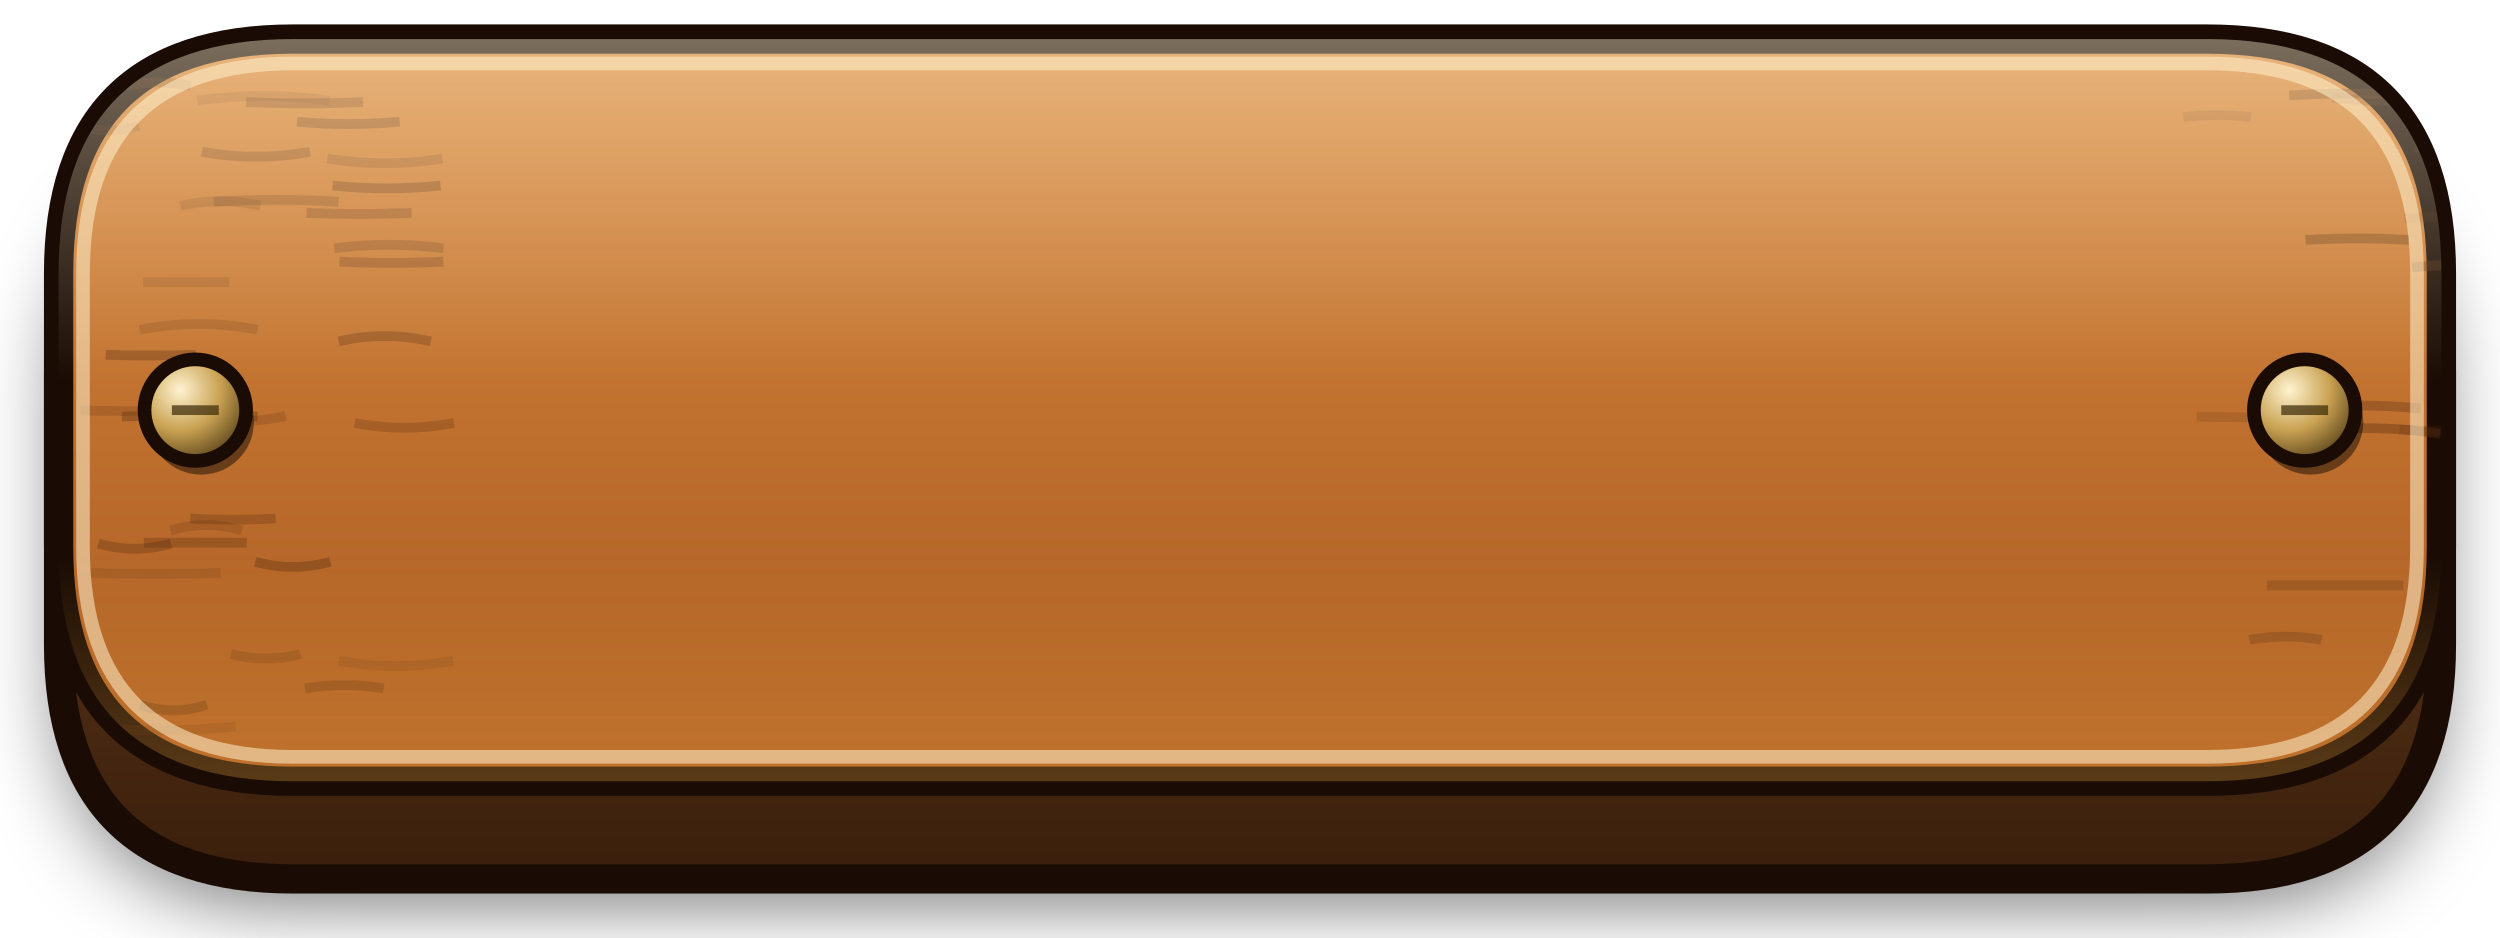
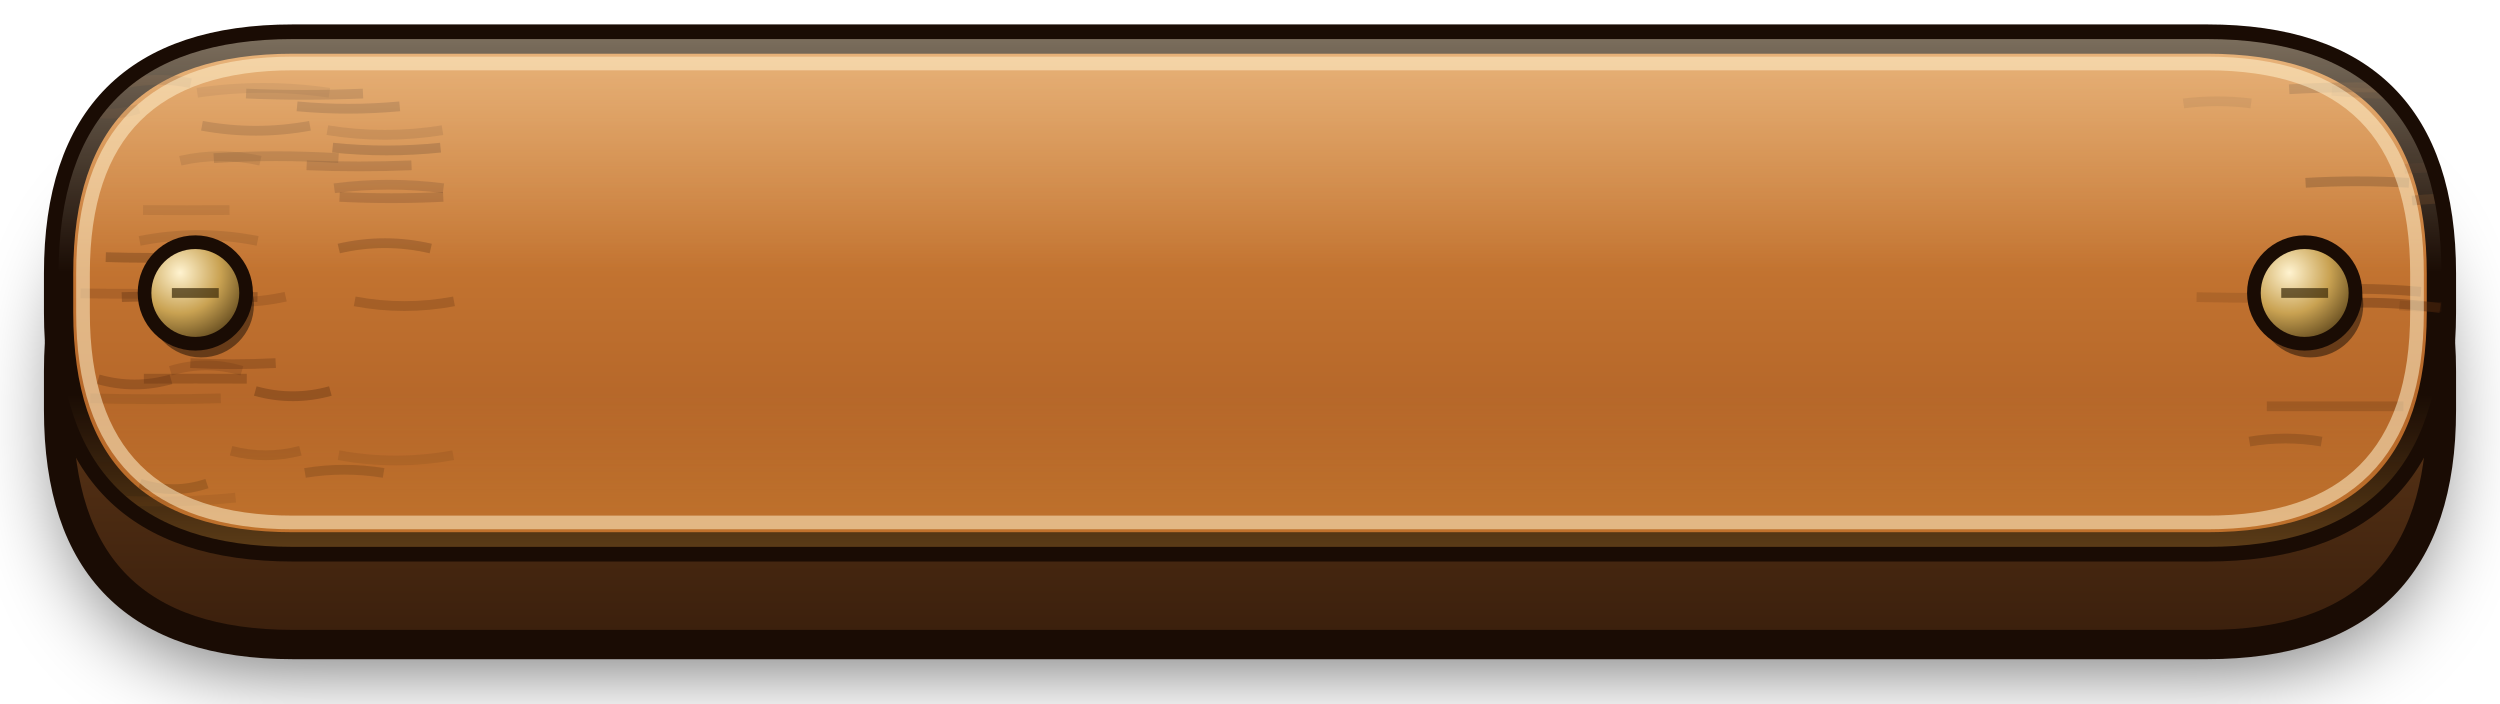
- <svg xmlns="http://www.w3.org/2000/svg" width="256" height="96" viewBox="0 0 256 96">
+ <svg xmlns="http://www.w3.org/2000/svg" width="256" height="72" viewBox="0 0 256 72">
  <defs>
    <filter id="bl1" x="-60%" y="-60%" width="220%" height="220%">
      <feGaussianBlur stdDeviation="4" />
    </filter>
    <linearGradient id="lg2" gradientUnits="objectBoundingBox" x1="0" y1="0" x2="0" y2="1">
      <stop offset="0" stop-color="#7a4a22" stop-opacity="1" />
      <stop offset="1" stop-color="#3a1f0c" stop-opacity="1" />
    </linearGradient>
    <linearGradient id="lg3" gradientUnits="objectBoundingBox" x1="0" y1="0" x2="0" y2="1">
      <stop offset="0" stop-color="#d8883c" stop-opacity="1" />
      <stop offset="1" stop-color="#a85a22" stop-opacity="1" />
    </linearGradient>
    <clipPath id="cp4">
-       <path d="M30 4 H226 Q250 4 250 28 V56 Q250 80 226 80 H30 Q6 80 6 56 V28 Q6 4 30 4 Z" />
+       <path d="M30 4 H226 Q250 4 250 28 V32 Q250 56 226 56 H30 Q6 56 6 32 V28 Q6 4 30 4 Z" />
    </clipPath>
    <linearGradient id="lg5" gradientUnits="objectBoundingBox" x1="0" y1="0" x2="0" y2="1">
      <stop offset="0" stop-color="#fff3d6" stop-opacity="0.42" />
      <stop offset="1" stop-color="#fff3d6" stop-opacity="0" />
    </linearGradient>
    <linearGradient id="lg6" gradientUnits="objectBoundingBox" x1="0" y1="0" x2="0" y2="1">
      <stop offset="0" stop-color="#ffb347" stop-opacity="0" />
      <stop offset="1" stop-color="#ffb347" stop-opacity="0.28" />
    </linearGradient>
    <radialGradient id="rg7" gradientUnits="objectBoundingBox" cx="0.35" cy="0.3" r="0.8">
      <stop offset="0" stop-color="#fff3d0" stop-opacity="1" />
      <stop offset="0.5" stop-color="#c9a252" stop-opacity="1" />
      <stop offset="1" stop-color="#4a3512" stop-opacity="1" />
    </radialGradient>
    <radialGradient id="rg8" gradientUnits="objectBoundingBox" cx="0.35" cy="0.3" r="0.8">
      <stop offset="0" stop-color="#fff3d0" stop-opacity="1" />
      <stop offset="0.5" stop-color="#c9a252" stop-opacity="1" />
      <stop offset="1" stop-color="#4a3512" stop-opacity="1" />
    </radialGradient>
  </defs>
-   <path d="M30 17 H226 Q250 17 250 41 V69 Q250 93 226 93 H30 Q6 93 6 69 V41 Q6 17 30 17 Z" fill="#000" fill-opacity="0.5" filter="url(#bl1)" />
-   <path d="M30 14 H226 Q250 14 250 38 V66 Q250 90 226 90 H30 Q6 90 6 66 V38 Q6 14 30 14 Z" fill="url(#lg2)" stroke="#1a0c04" stroke-width="3" />
-   <path d="M30 4 H226 Q250 4 250 28 V56 Q250 80 226 80 H30 Q6 80 6 56 V28 Q6 4 30 4 Z" fill="url(#lg3)" stroke="#1a0c04" stroke-width="3" />
+   <path d="M30 17 H226 Q250 17 250 41 V45 Q250 69 226 69 H30 Q6 69 6 45 V41 Q6 17 30 17 Z" fill="#000" fill-opacity="0.5" filter="url(#bl1)" />
+   <path d="M30 14 H226 Q250 14 250 38 V42 Q250 66 226 66 H30 Q6 66 6 42 V38 Q6 14 30 14 Z" fill="url(#lg2)" stroke="#1a0c04" stroke-width="3" />
+   <path d="M30 4 H226 Q250 4 250 28 V32 Q250 56 226 56 H30 Q6 56 6 32 V28 Q6 4 30 4 Z" fill="url(#lg3)" stroke="#1a0c04" stroke-width="3" />
  <g clip-path="url(#cp4)">
-     <path d="M21.89 20.66 q6.38 -0.39 12.77 0" stroke="#5a2e10" stroke-opacity="0.26" stroke-width="1" fill="none" />
-     <path d="M26.14 57.52 q3.85 1.07 7.69 0" stroke="#5a2e10" stroke-opacity="0.37" stroke-width="1" fill="none" />
-     <path d="M20.68 15.54 q5.53 1.02 11.06 0" stroke="#5a2e10" stroke-opacity="0.29" stroke-width="1" fill="none" />
-     <path d="M31.23 70.49 q4.02 -0.66 8.05 0" stroke="#5a2e10" stroke-opacity="0.33" stroke-width="1" fill="none" />
-     <path d="M34.69 34.96 q4.71 -1.1 9.42 0" stroke="#5a2e10" stroke-opacity="0.31" stroke-width="1" fill="none" />
-     <path d="M230.34 65.51 q3.7 -0.63 7.39 0" stroke="#5a2e10" stroke-opacity="0.32" stroke-width="1" fill="none" />
-     <path d="M33.52 16.24 q5.89 0.95 11.79 0" stroke="#5a2e10" stroke-opacity="0.2" stroke-width="1" fill="none" />
-     <path d="M8.25 42.05 q5.86 0.09 11.73 0" stroke="#5a2e10" stroke-opacity="0.2" stroke-width="1" fill="none" />
-     <path d="M10.06 55.66 q3.73 1.06 7.45 0" stroke="#5a2e10" stroke-opacity="0.32" stroke-width="1" fill="none" />
-     <path d="M9.24 58.67 q6.68 0.18 13.37 0" stroke="#5a2e10" stroke-opacity="0.16" stroke-width="1" fill="none" />
-     <path d="M34.06 19 q5.52 0.57 11.05 0" stroke="#5a2e10" stroke-opacity="0.34" stroke-width="1" fill="none" />
-     <path d="M23.66 66.98 q3.55 0.92 7.1 0" stroke="#5a2e10" stroke-opacity="0.23" stroke-width="1" fill="none" />
-     <path d="M14.3 33.77 q6.04 -1.2 12.08 0" stroke="#5a2e10" stroke-opacity="0.18" stroke-width="1" fill="none" />
-     <path d="M14.65 28.89 q4.42 0.04 8.85 0" stroke="#5a2e10" stroke-opacity="0.16" stroke-width="1" fill="none" />
-     <path d="M234.81 41.82 q6.55 -0.6 13.09 0" stroke="#5a2e10" stroke-opacity="0.32" stroke-width="1" fill="none" />
-     <path d="M224.93 42.67 q7.78 0.15 15.56 0" stroke="#5a2e10" stroke-opacity="0.18" stroke-width="1" fill="none" />
-     <path d="M238.78 10 q7.7 0.74 15.39 0" stroke="#5a2e10" stroke-opacity="0.21" stroke-width="1" fill="none" />
-     <path d="M12.93 8.81 q3.3 -0.7 6.61 0" stroke="#5a2e10" stroke-opacity="0.24" stroke-width="1" fill="none" />
-     <path d="M246.99 27.38 q5.4 -0.53 10.81 0" stroke="#5a2e10" stroke-opacity="0.37" stroke-width="1" fill="none" />
-     <path d="M30.42 12.46 q5.26 0.49 10.51 0" stroke="#5a2e10" stroke-opacity="0.33" stroke-width="1" fill="none" />
-     <path d="M19.49 53.1 q4.37 0.23 8.74 0" stroke="#5a2e10" stroke-opacity="0.29" stroke-width="1" fill="none" />
-     <path d="M245.7 43.96 q3.87 0.31 7.73 0" stroke="#5a2e10" stroke-opacity="0.17" stroke-width="1" fill="none" />
-     <path d="M31.4 21.8 q5.37 0.22 10.74 0" stroke="#5a2e10" stroke-opacity="0.28" stroke-width="1" fill="none" />
-     <path d="M234.46 44.41 q7.71 -1.13 15.41 0" stroke="#5a2e10" stroke-opacity="0.38" stroke-width="1" fill="none" />
-     <path d="M34.67 67.66 q5.87 1.09 11.74 0" stroke="#5a2e10" stroke-opacity="0.16" stroke-width="1" fill="none" />
-     <path d="M14.73 55.57 q5.27 -0.02 10.54 0" stroke="#5a2e10" stroke-opacity="0.3" stroke-width="1" fill="none" />
-     <path d="M236.09 24.57 q5.29 -0.31 10.59 0" stroke="#5a2e10" stroke-opacity="0.37" stroke-width="1" fill="none" />
-     <path d="M25.2 10.45 q5.98 0.27 11.97 0" stroke="#5a2e10" stroke-opacity="0.31" stroke-width="1" fill="none" />
-     <path d="M20.2 10.32 q6.76 -1 13.53 0" stroke="#5a2e10" stroke-opacity="0.16" stroke-width="1" fill="none" />
-     <path d="M234.41 9.77 q6.88 -0.4 13.76 0" stroke="#5a2e10" stroke-opacity="0.33" stroke-width="1" fill="none" />
-     <path d="M8.26 74.39 q7.93 0.8 15.86 0" stroke="#5a2e10" stroke-opacity="0.17" stroke-width="1" fill="none" />
-     <path d="M18.46 21.07 q4.11 -0.93 8.21 0" stroke="#5a2e10" stroke-opacity="0.18" stroke-width="1" fill="none" />
-     <path d="M247.29 15.05 q3.12 0.3 6.23 0" stroke="#5a2e10" stroke-opacity="0.2" stroke-width="1" fill="none" />
-     <path d="M34.23 25.43 q5.59 -0.73 11.18 0" stroke="#5a2e10" stroke-opacity="0.25" stroke-width="1" fill="none" />
-     <path d="M36.32 43.32 q5.09 0.96 10.17 0" stroke="#5a2e10" stroke-opacity="0.26" stroke-width="1" fill="none" />
-     <path d="M17.45 54.32 q3.66 -1.11 7.32 0" stroke="#5a2e10" stroke-opacity="0.19" stroke-width="1" fill="none" />
-     <path d="M247.45 71.29 q7.38 1.01 14.77 0" stroke="#5a2e10" stroke-opacity="0.37" stroke-width="1" fill="none" />
-     <path d="M10.83 36.33 q4.61 0.15 9.22 0" stroke="#5a2e10" stroke-opacity="0.35" stroke-width="1" fill="none" />
-     <path d="M34.77 26.79 q5.31 0.27 10.62 0" stroke="#5a2e10" stroke-opacity="0.28" stroke-width="1" fill="none" />
-     <path d="M223.59 12 q3.46 -0.44 6.92 0" stroke="#5a2e10" stroke-opacity="0.16" stroke-width="1" fill="none" />
-     <path d="M14.33 72.17 q3.43 1.14 6.86 0" stroke="#5a2e10" stroke-opacity="0.37" stroke-width="1" fill="none" />
-     <path d="M246.22 22.36 q5.71 -0.4 11.42 0" stroke="#5a2e10" stroke-opacity="0.15" stroke-width="1" fill="none" />
-     <path d="M232.12 59.95 q7 0.01 13.99 0" stroke="#5a2e10" stroke-opacity="0.26" stroke-width="1" fill="none" />
-     <path d="M8.1 12.86 q3.05 1.01 6.11 0" stroke="#5a2e10" stroke-opacity="0.16" stroke-width="1" fill="none" />
-     <path d="M12.47 42.65 q6.95 -0.23 13.9 0" stroke="#5a2e10" stroke-opacity="0.34" stroke-width="1" fill="none" />
-     <path d="M19.68 42.59 q4.79 1.07 9.57 0" stroke="#5a2e10" stroke-opacity="0.2" stroke-width="1" fill="none" />
-     <rect x="6" y="4" width="244" height="34.96" rx="0" fill="url(#lg5)" />
-     <rect x="6" y="57.2" width="244" height="22.8" rx="0" fill="url(#lg6)" />
+     <path d="M21.89 16.19 q6.38 -0.39 12.77 0" stroke="#5a2e10" stroke-opacity="0.26" stroke-width="1" fill="none" />
+     <path d="M26.14 40.04 q3.85 1.07 7.69 0" stroke="#5a2e10" stroke-opacity="0.37" stroke-width="1" fill="none" />
+     <path d="M20.68 12.88 q5.53 1.02 11.06 0" stroke="#5a2e10" stroke-opacity="0.29" stroke-width="1" fill="none" />
+     <path d="M31.23 48.43 q4.02 -0.66 8.05 0" stroke="#5a2e10" stroke-opacity="0.33" stroke-width="1" fill="none" />
+     <path d="M34.69 25.45 q4.71 -1.1 9.42 0" stroke="#5a2e10" stroke-opacity="0.31" stroke-width="1" fill="none" />
+     <path d="M230.34 45.22 q3.7 -0.63 7.39 0" stroke="#5a2e10" stroke-opacity="0.32" stroke-width="1" fill="none" />
+     <path d="M33.52 13.33 q5.89 0.95 11.79 0" stroke="#5a2e10" stroke-opacity="0.2" stroke-width="1" fill="none" />
+     <path d="M8.25 30.04 q5.86 0.09 11.73 0" stroke="#5a2e10" stroke-opacity="0.2" stroke-width="1" fill="none" />
+     <path d="M10.06 38.84 q3.73 1.06 7.45 0" stroke="#5a2e10" stroke-opacity="0.32" stroke-width="1" fill="none" />
+     <path d="M9.24 40.79 q6.68 0.18 13.37 0" stroke="#5a2e10" stroke-opacity="0.16" stroke-width="1" fill="none" />
+     <path d="M34.06 15.12 q5.52 0.57 11.05 0" stroke="#5a2e10" stroke-opacity="0.34" stroke-width="1" fill="none" />
+     <path d="M23.66 46.16 q3.55 0.92 7.1 0" stroke="#5a2e10" stroke-opacity="0.23" stroke-width="1" fill="none" />
+     <path d="M14.3 24.67 q6.04 -1.2 12.08 0" stroke="#5a2e10" stroke-opacity="0.18" stroke-width="1" fill="none" />
+     <path d="M14.65 21.51 q4.42 0.04 8.85 0" stroke="#5a2e10" stroke-opacity="0.16" stroke-width="1" fill="none" />
+     <path d="M234.81 29.88 q6.55 -0.6 13.09 0" stroke="#5a2e10" stroke-opacity="0.32" stroke-width="1" fill="none" />
+     <path d="M224.93 30.43 q7.78 0.15 15.56 0" stroke="#5a2e10" stroke-opacity="0.18" stroke-width="1" fill="none" />
+     <path d="M238.78 9.29 q7.7 0.74 15.39 0" stroke="#5a2e10" stroke-opacity="0.21" stroke-width="1" fill="none" />
+     <path d="M12.93 8.52 q3.3 -0.7 6.61 0" stroke="#5a2e10" stroke-opacity="0.24" stroke-width="1" fill="none" />
+     <path d="M246.99 20.54 q5.4 -0.53 10.81 0" stroke="#5a2e10" stroke-opacity="0.37" stroke-width="1" fill="none" />
+     <path d="M30.42 10.89 q5.26 0.49 10.51 0" stroke="#5a2e10" stroke-opacity="0.33" stroke-width="1" fill="none" />
+     <path d="M19.49 37.18 q4.37 0.23 8.74 0" stroke="#5a2e10" stroke-opacity="0.29" stroke-width="1" fill="none" />
+     <path d="M245.7 31.27 q3.87 0.31 7.73 0" stroke="#5a2e10" stroke-opacity="0.17" stroke-width="1" fill="none" />
+     <path d="M31.4 16.93 q5.37 0.22 10.74 0" stroke="#5a2e10" stroke-opacity="0.28" stroke-width="1" fill="none" />
+     <path d="M234.46 31.56 q7.71 -1.13 15.41 0" stroke="#5a2e10" stroke-opacity="0.38" stroke-width="1" fill="none" />
+     <path d="M34.67 46.61 q5.87 1.09 11.74 0" stroke="#5a2e10" stroke-opacity="0.16" stroke-width="1" fill="none" />
+     <path d="M14.73 38.78 q5.27 -0.02 10.54 0" stroke="#5a2e10" stroke-opacity="0.3" stroke-width="1" fill="none" />
+     <path d="M236.09 18.72 q5.29 -0.31 10.59 0" stroke="#5a2e10" stroke-opacity="0.37" stroke-width="1" fill="none" />
+     <path d="M25.2 9.58 q5.98 0.27 11.97 0" stroke="#5a2e10" stroke-opacity="0.31" stroke-width="1" fill="none" />
+     <path d="M20.2 9.5 q6.76 -1 13.53 0" stroke="#5a2e10" stroke-opacity="0.16" stroke-width="1" fill="none" />
+     <path d="M234.41 9.14 q6.88 -0.4 13.76 0" stroke="#5a2e10" stroke-opacity="0.33" stroke-width="1" fill="none" />
+     <path d="M8.26 50.96 q7.93 0.8 15.86 0" stroke="#5a2e10" stroke-opacity="0.17" stroke-width="1" fill="none" />
+     <path d="M18.46 16.46 q4.11 -0.93 8.21 0" stroke="#5a2e10" stroke-opacity="0.18" stroke-width="1" fill="none" />
+     <path d="M247.29 12.56 q3.12 0.3 6.23 0" stroke="#5a2e10" stroke-opacity="0.2" stroke-width="1" fill="none" />
+     <path d="M34.23 19.28 q5.59 -0.73 11.18 0" stroke="#5a2e10" stroke-opacity="0.25" stroke-width="1" fill="none" />
+     <path d="M36.32 30.86 q5.09 0.96 10.17 0" stroke="#5a2e10" stroke-opacity="0.26" stroke-width="1" fill="none" />
+     <path d="M17.45 37.97 q3.66 -1.11 7.32 0" stroke="#5a2e10" stroke-opacity="0.19" stroke-width="1" fill="none" />
+     <path d="M247.45 48.95 q7.38 1.01 14.77 0" stroke="#5a2e10" stroke-opacity="0.37" stroke-width="1" fill="none" />
+     <path d="M10.83 26.33 q4.61 0.15 9.22 0" stroke="#5a2e10" stroke-opacity="0.35" stroke-width="1" fill="none" />
+     <path d="M34.77 20.16 q5.31 0.27 10.62 0" stroke="#5a2e10" stroke-opacity="0.28" stroke-width="1" fill="none" />
+     <path d="M223.59 10.59 q3.46 -0.44 6.92 0" stroke="#5a2e10" stroke-opacity="0.16" stroke-width="1" fill="none" />
+     <path d="M14.33 49.52 q3.43 1.14 6.86 0" stroke="#5a2e10" stroke-opacity="0.37" stroke-width="1" fill="none" />
+     <path d="M246.22 17.29 q5.71 -0.4 11.42 0" stroke="#5a2e10" stroke-opacity="0.15" stroke-width="1" fill="none" />
+     <path d="M232.12 41.61 q7 0.01 13.99 0" stroke="#5a2e10" stroke-opacity="0.26" stroke-width="1" fill="none" />
+     <path d="M8.1 11.14 q3.05 1.01 6.11 0" stroke="#5a2e10" stroke-opacity="0.16" stroke-width="1" fill="none" />
+     <path d="M12.47 30.42 q6.95 -0.23 13.9 0" stroke="#5a2e10" stroke-opacity="0.34" stroke-width="1" fill="none" />
+     <path d="M19.68 30.38 q4.79 1.07 9.57 0" stroke="#5a2e10" stroke-opacity="0.2" stroke-width="1" fill="none" />
+     <rect x="6" y="4" width="244" height="23.92" rx="0" fill="url(#lg5)" />
+     <rect x="6" y="40.4" width="244" height="15.6" rx="0" fill="url(#lg6)" />
  </g>
-   <path d="M30 6.5 H226 Q247.5 6.5 247.5 28 V56 Q247.5 77.5 226 77.5 H30 Q8.5 77.5 8.5 56 V28 Q8.5 6.5 30 6.5 Z" fill="none" stroke="#fff0cc" stroke-opacity="0.55" stroke-width="1.4" />
-   <circle cx="20.6" cy="43.2" r="5.4" fill="#000" fill-opacity="0.45" />
-   <circle cx="20" cy="42" r="5.2" fill="url(#rg7)" stroke="#1a0c04" stroke-width="1.4" />
-   <path d="M17.6 42.0 h4.8" fill="none" stroke="#3a2808" stroke-width="1" stroke-opacity="0.7" />
-   <circle cx="236.6" cy="43.2" r="5.4" fill="#000" fill-opacity="0.45" />
-   <circle cx="236" cy="42" r="5.2" fill="url(#rg8)" stroke="#1a0c04" stroke-width="1.4" />
-   <path d="M233.6 42.0 h4.8" fill="none" stroke="#3a2808" stroke-width="1" stroke-opacity="0.7" />
+   <path d="M30 6.5 H226 Q247.5 6.5 247.5 28 V32 Q247.5 53.5 226 53.5 H30 Q8.5 53.5 8.5 32 V28 Q8.5 6.5 30 6.5 Z" fill="none" stroke="#fff0cc" stroke-opacity="0.55" stroke-width="1.4" />
+   <circle cx="20.6" cy="31.2" r="5.4" fill="#000" fill-opacity="0.45" />
+   <circle cx="20" cy="30" r="5.2" fill="url(#rg7)" stroke="#1a0c04" stroke-width="1.4" />
+   <path d="M17.6 30.0 h4.8" fill="none" stroke="#3a2808" stroke-width="1" stroke-opacity="0.7" />
+   <circle cx="236.6" cy="31.2" r="5.4" fill="#000" fill-opacity="0.45" />
+   <circle cx="236" cy="30" r="5.2" fill="url(#rg8)" stroke="#1a0c04" stroke-width="1.4" />
+   <path d="M233.6 30.0 h4.8" fill="none" stroke="#3a2808" stroke-width="1" stroke-opacity="0.7" />
</svg>
